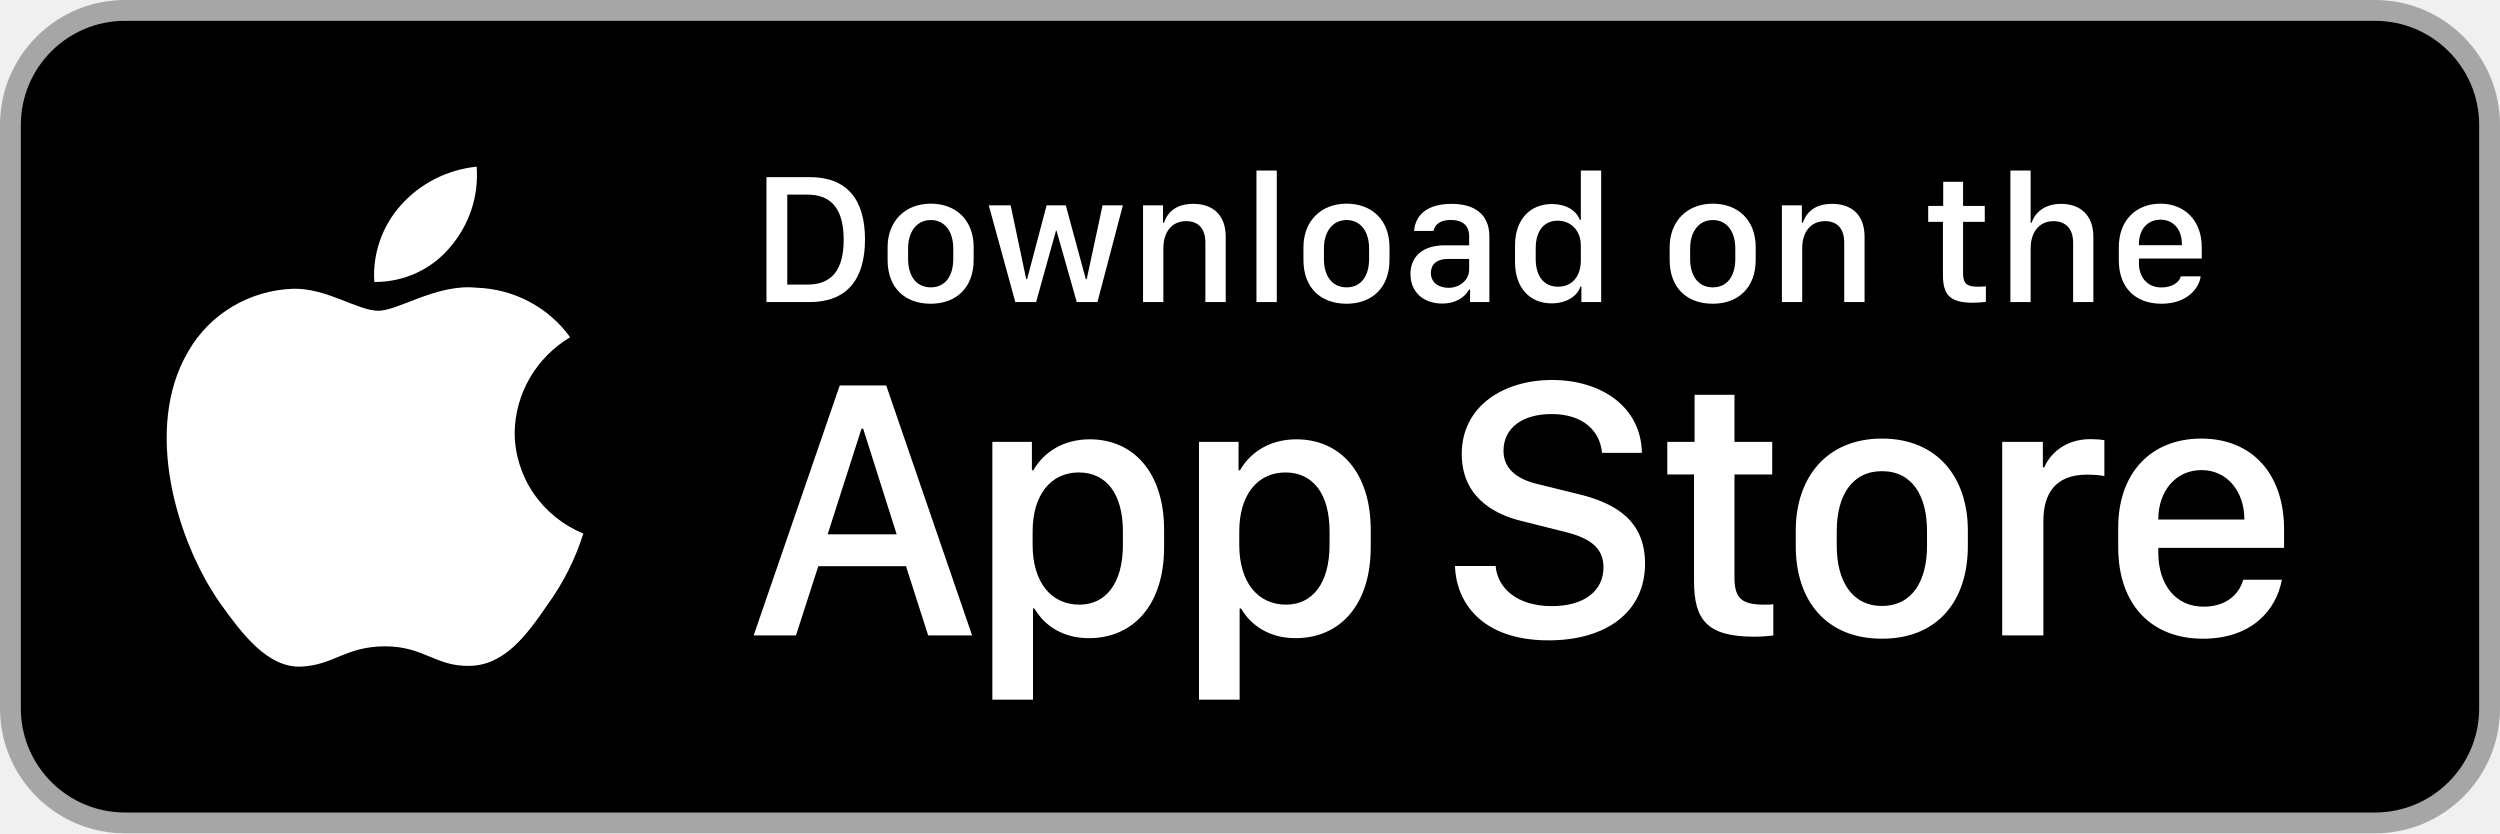
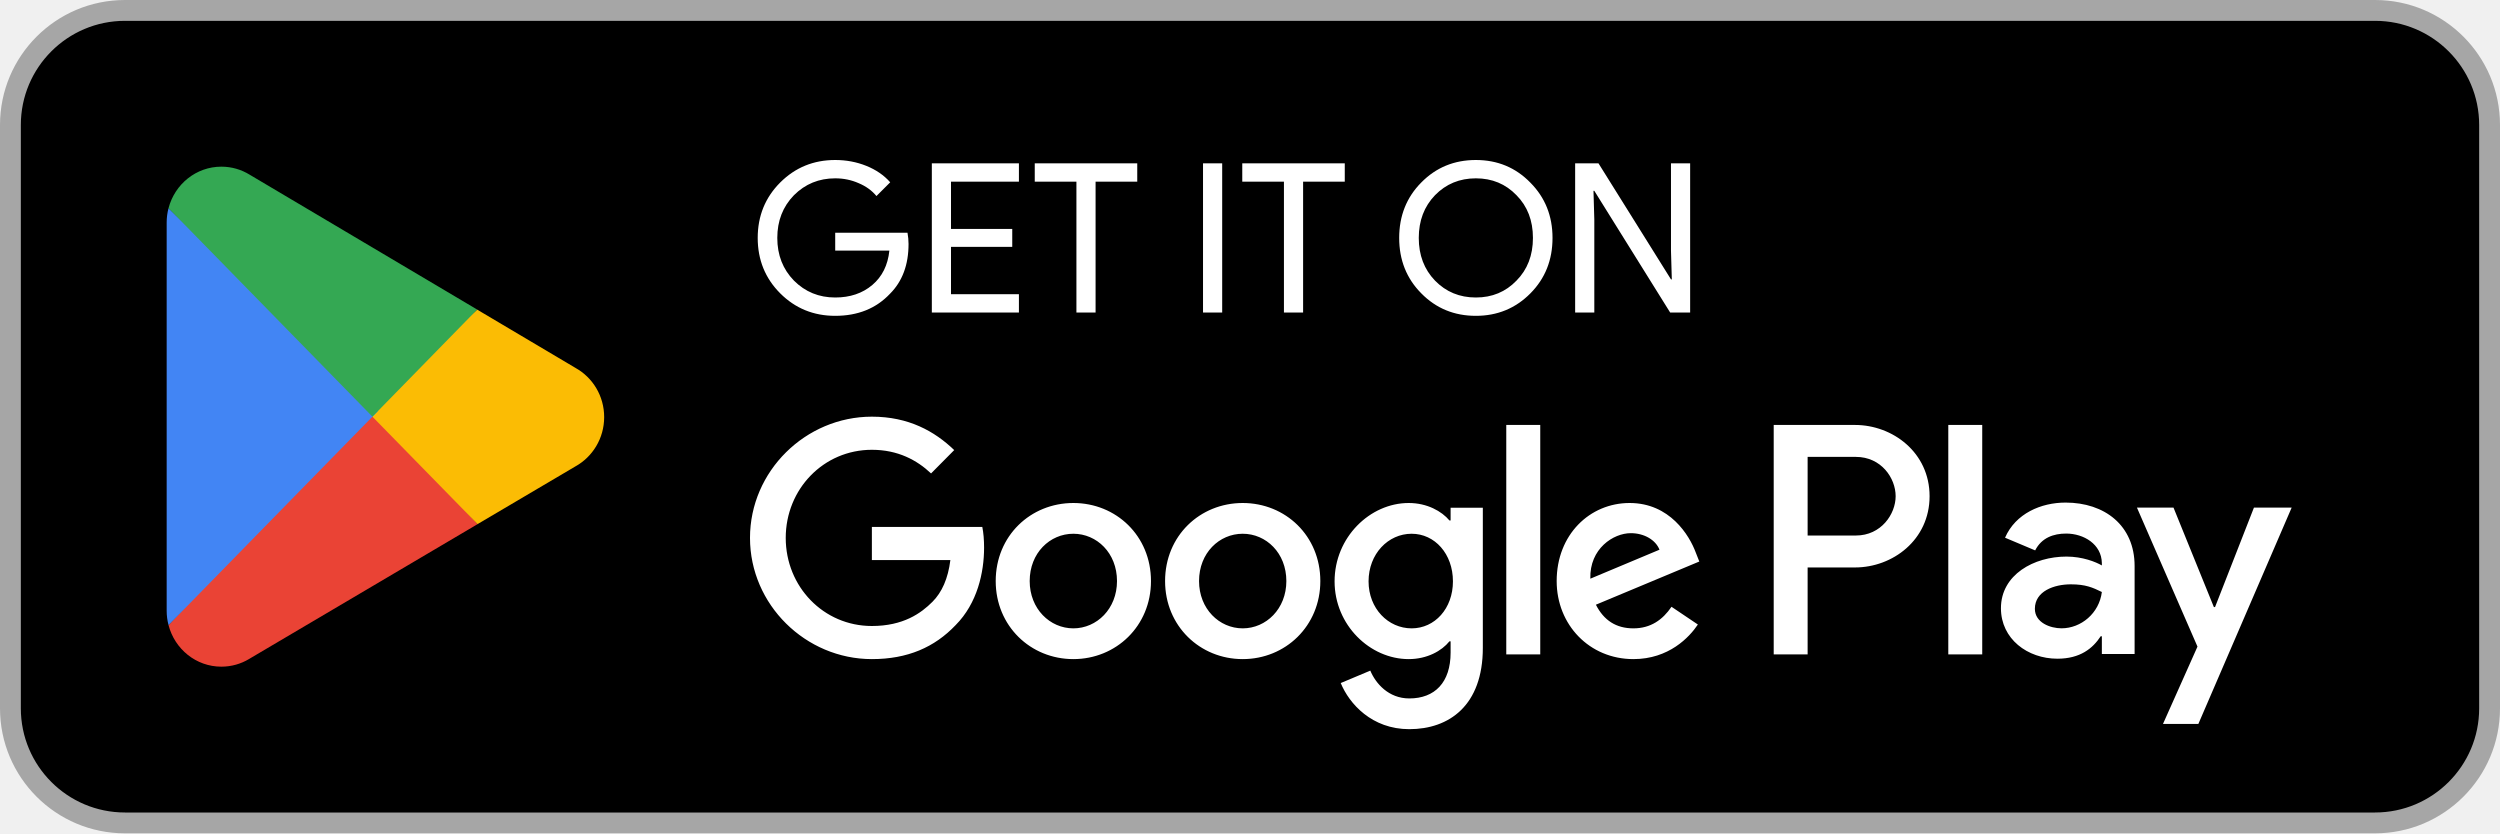
<svg xmlns="http://www.w3.org/2000/svg" width="120" height="40" viewBox="0 0 120 40" fill="none">
  <rect x="0.5" y="0.5" width="119" height="39" rx="5.5" fill="black" />
  <rect x="0.5" y="0.5" width="119" height="39" rx="5.5" stroke="#A6A6A6" />
-   <path d="M24.704 20.763C24.717 19.843 24.967 18.941 25.432 18.141C25.897 17.341 26.562 16.669 27.365 16.187C26.855 15.476 26.182 14.891 25.4 14.478C24.618 14.065 23.748 13.836 22.859 13.809C20.963 13.615 19.126 14.916 18.16 14.916C17.175 14.916 15.688 13.828 14.086 13.86C13.05 13.893 12.041 14.187 11.156 14.714C10.271 15.241 9.541 15.983 9.037 16.867C6.854 20.557 8.482 25.981 10.573 28.964C11.62 30.425 12.843 32.056 14.443 31.998C16.009 31.935 16.593 31.024 18.483 31.024C20.356 31.024 20.905 31.998 22.537 31.962C24.218 31.935 25.276 30.494 26.286 29.02C27.038 27.979 27.616 26.829 28 25.612C27.024 25.209 26.191 24.534 25.605 23.672C25.019 22.809 24.706 21.798 24.704 20.763Z" fill="white" />
-   <path d="M21.621 11.847C22.537 10.773 22.988 9.393 22.879 8C21.479 8.144 20.186 8.797 19.258 9.829C18.804 10.334 18.456 10.92 18.235 11.556C18.013 12.192 17.922 12.864 17.967 13.534C18.667 13.541 19.36 13.393 19.992 13.101C20.625 12.808 21.182 12.38 21.621 11.847Z" fill="white" />
-   <path d="M36.791 8.501H38.861C40.649 8.501 41.52 9.565 41.52 11.494C41.52 13.423 40.641 14.5 38.861 14.5H36.791V8.501ZM37.789 9.341V13.661H38.751C39.938 13.661 40.496 12.944 40.496 11.507C40.496 10.062 39.933 9.341 38.751 9.341H37.789ZM44.675 9.776C45.888 9.776 46.736 10.562 46.736 11.868V12.47C46.736 13.819 45.888 14.579 44.675 14.579C43.444 14.579 42.605 13.828 42.605 12.474V11.872C42.605 10.602 43.458 9.776 44.675 9.776ZM44.679 10.562C43.985 10.562 43.589 11.143 43.589 11.92V12.439C43.589 13.217 43.959 13.793 44.679 13.793C45.391 13.793 45.756 13.221 45.756 12.439V11.92C45.756 11.143 45.373 10.562 44.679 10.562ZM53.899 9.855L52.677 14.5H51.684L50.713 11.072H50.687L49.733 14.5H48.735L47.461 9.855H48.511L49.258 13.397H49.302L50.238 9.855H51.157L52.119 13.397H52.163L52.923 9.855H53.899ZM54.866 14.5V9.855H55.824V10.69H55.872C55.991 10.325 56.329 9.785 57.27 9.785C58.206 9.785 58.834 10.303 58.834 11.362V14.5H57.858V11.648C57.858 10.94 57.489 10.615 56.94 10.615C56.219 10.615 55.841 11.169 55.841 11.92V14.5H54.866ZM60.31 14.5V8.185H61.286V14.5H60.31ZM64.635 9.776C65.848 9.776 66.696 10.562 66.696 11.868V12.47C66.696 13.819 65.848 14.579 64.635 14.579C63.404 14.579 62.565 13.828 62.565 12.474V11.872C62.565 10.602 63.417 9.776 64.635 9.776ZM64.639 10.562C63.945 10.562 63.549 11.143 63.549 11.92V12.439C63.549 13.217 63.919 13.793 64.639 13.793C65.351 13.793 65.716 13.221 65.716 12.439V11.92C65.716 11.143 65.334 10.562 64.639 10.562ZM69.223 14.57C68.322 14.57 67.702 14.017 67.702 13.151C67.702 12.329 68.273 11.775 69.346 11.775H70.519V11.34C70.519 10.809 70.181 10.558 69.644 10.558C69.117 10.558 68.88 10.778 68.805 11.085H67.878C67.935 10.308 68.519 9.785 69.675 9.785C70.668 9.785 71.49 10.198 71.49 11.354V14.5H70.563V13.898H70.519C70.312 14.254 69.908 14.57 69.223 14.57ZM69.526 13.815C70.08 13.815 70.519 13.437 70.519 12.931V12.43H69.499C68.933 12.43 68.682 12.716 68.682 13.102C68.682 13.586 69.086 13.815 69.526 13.815ZM74.496 9.793C75.151 9.793 75.652 10.084 75.832 10.554H75.88V8.185H76.856V14.5H75.907V13.757H75.858C75.718 14.227 75.16 14.562 74.483 14.562C73.415 14.562 72.721 13.801 72.721 12.575V11.78C72.721 10.554 73.428 9.793 74.496 9.793ZM74.769 10.593C74.118 10.593 73.714 11.077 73.714 11.92V12.43C73.714 13.278 74.123 13.762 74.79 13.762C75.45 13.762 75.88 13.283 75.88 12.492V11.789C75.88 11.072 75.41 10.593 74.769 10.593ZM82.213 9.776C83.426 9.776 84.274 10.562 84.274 11.868V12.47C84.274 13.819 83.426 14.579 82.213 14.579C80.982 14.579 80.143 13.828 80.143 12.474V11.872C80.143 10.602 80.996 9.776 82.213 9.776ZM82.217 10.562C81.523 10.562 81.127 11.143 81.127 11.92V12.439C81.127 13.217 81.497 13.793 82.217 13.793C82.929 13.793 83.294 13.221 83.294 12.439V11.92C83.294 11.143 82.912 10.562 82.217 10.562ZM85.531 14.5V9.855H86.489V10.69H86.537C86.656 10.325 86.994 9.785 87.935 9.785C88.871 9.785 89.499 10.303 89.499 11.362V14.5H88.523V11.648C88.523 10.94 88.154 10.615 87.605 10.615C86.884 10.615 86.506 11.169 86.506 11.92V14.5H85.531ZM93.274 9.886V8.726H94.228V9.886H95.269V10.65H94.228V13.116C94.228 13.621 94.416 13.762 94.939 13.762C95.071 13.762 95.247 13.753 95.322 13.744V14.491C95.243 14.504 94.918 14.531 94.698 14.531C93.568 14.531 93.261 14.127 93.261 13.195V10.65H92.553V9.886H93.274ZM96.499 14.5V8.185H97.471V10.69H97.519C97.62 10.36 97.998 9.785 98.93 9.785C99.835 9.785 100.481 10.308 100.481 11.367V14.5H99.51V11.652C99.51 10.945 99.119 10.615 98.565 10.615C97.866 10.615 97.471 11.165 97.471 11.92V14.5H96.499ZM103.755 14.579C102.489 14.579 101.703 13.801 101.703 12.492V11.863C101.703 10.545 102.564 9.776 103.698 9.776C104.862 9.776 105.684 10.585 105.684 11.863V12.408H102.669V12.637C102.669 13.305 103.065 13.797 103.75 13.797C104.26 13.797 104.612 13.555 104.678 13.265H105.631C105.574 13.801 105.007 14.579 103.755 14.579ZM102.669 11.771H104.73V11.71C104.73 11.011 104.322 10.545 103.702 10.545C103.083 10.545 102.669 11.011 102.669 11.71V11.771Z" fill="white" />
-   <path d="M38.206 30.5H36.176L40.307 18.503H42.539L46.661 30.5H44.552L43.488 27.178H39.278L38.206 30.5ZM41.432 20.577H41.352L39.727 25.648H43.04L41.432 20.577ZM52.264 30.632C51.06 30.632 50.146 30.061 49.654 29.208H49.584V33.585H47.633V21.21H49.531V22.572H49.601C50.111 21.685 51.06 21.087 52.308 21.087C54.391 21.087 55.877 22.66 55.877 25.438V26.264C55.877 29.023 54.409 30.632 52.264 30.632ZM51.816 29.023C53.055 29.023 53.899 28.03 53.899 26.158V25.508C53.899 23.706 53.108 22.678 51.781 22.678C50.419 22.678 49.566 23.785 49.566 25.499V26.158C49.566 27.916 50.428 29.023 51.816 29.023ZM62.183 30.632C60.979 30.632 60.065 30.061 59.573 29.208H59.502V33.585H57.551V21.21H59.45V22.572H59.52C60.03 21.685 60.979 21.087 62.227 21.087C64.31 21.087 65.795 22.66 65.795 25.438V26.264C65.795 29.023 64.328 30.632 62.183 30.632ZM61.735 29.023C62.974 29.023 63.818 28.03 63.818 26.158V25.508C63.818 23.706 63.027 22.678 61.7 22.678C60.337 22.678 59.485 23.785 59.485 25.499V26.158C59.485 27.916 60.346 29.023 61.735 29.023ZM69.839 27.169H71.79C71.878 28.206 72.792 29.094 74.488 29.094C76.044 29.094 76.967 28.364 76.967 27.23C76.967 26.316 76.351 25.824 75.068 25.517L73.1 25.024C71.553 24.664 70.164 23.741 70.164 21.79C70.164 19.496 72.168 18.239 74.497 18.239C76.826 18.239 78.768 19.496 78.812 21.737H76.896C76.808 20.718 76.026 19.874 74.471 19.874C73.1 19.874 72.168 20.524 72.168 21.641C72.168 22.423 72.713 22.985 73.829 23.24L75.789 23.724C77.591 24.163 78.962 25.016 78.962 27.055C78.962 29.41 77.055 30.737 74.339 30.737C70.999 30.737 69.883 28.786 69.839 27.169ZM81.34 21.21V18.951H83.255V21.21H85.066V22.774H83.255V27.731C83.255 28.742 83.633 29.023 84.679 29.023C84.846 29.023 85.004 29.023 85.119 29.006V30.5C84.96 30.526 84.591 30.561 84.196 30.561C81.937 30.561 81.313 29.753 81.313 27.89V22.774H80.03V21.21H81.34ZM90.335 21.052C93.007 21.052 94.457 22.933 94.457 25.464V26.211C94.457 28.83 93.016 30.658 90.335 30.658C87.655 30.658 86.196 28.83 86.196 26.211V25.464C86.196 22.941 87.663 21.052 90.335 21.052ZM90.335 22.616C88.885 22.616 88.164 23.803 88.164 25.49V26.202C88.164 27.863 88.876 29.085 90.335 29.085C91.794 29.085 92.497 27.872 92.497 26.202V25.49C92.497 23.794 91.785 22.616 90.335 22.616ZM96.106 30.5V21.21H98.057V22.432H98.127C98.364 21.852 99.059 21.078 100.351 21.078C100.606 21.078 100.825 21.096 101.01 21.131V22.854C100.843 22.81 100.5 22.783 100.175 22.783C98.61 22.783 98.083 23.75 98.083 24.998V30.5H96.106ZM105.743 30.658C103.256 30.658 101.674 29.015 101.674 26.264V25.323C101.674 22.73 103.22 21.052 105.664 21.052C108.142 21.052 109.636 22.792 109.636 25.411V26.299H103.598V26.519C103.598 28.083 104.442 29.12 105.769 29.12C106.762 29.12 107.439 28.628 107.677 27.828H109.531C109.25 29.331 108.037 30.658 105.743 30.658ZM103.598 24.936H107.729V24.919C107.729 23.601 106.912 22.564 105.673 22.564C104.416 22.564 103.598 23.601 103.598 24.919V24.936Z" fill="white" />
+   <path d="M17.805 19.462L8.09 30.006C8.091 30.008 8.091 30.011 8.091 30.012C8.39 31.157 9.412 32 10.625 32C11.111 32 11.566 31.866 11.957 31.631L11.988 31.612L22.923 25.159L17.805 19.462Z" fill="#EA4335" />
+   <path d="M27.633 17.666L27.624 17.66L22.903 14.861L17.584 19.701L22.922 25.158L27.618 22.388C28.441 21.932 29 21.045 29 20.022C29 19.005 28.449 18.122 27.633 17.666Z" fill="#FBBC04" />
+   <path d="M8.089 9.993C8.031 10.213 8 10.445 8 10.684V29.316C8 29.555 8.031 29.787 8.09 30.006L18.139 19.731L8.089 9.993Z" fill="#4285F4" />
+   <path d="M17.877 20L22.904 14.859L11.982 8.384C11.585 8.14 11.121 8 10.626 8C9.412 8 8.389 8.844 8.09 9.99C8.09 9.991 8.089 9.992 8.089 9.993L17.877 20Z" fill="#34A853" />
+   <path d="M43.61 11.71C43.61 12.71 43.313 13.507 42.72 14.1C42.053 14.807 41.177 15.16 40.09 15.16C39.05 15.16 38.17 14.8 37.45 14.08C36.73 13.36 36.37 12.473 36.37 11.42C36.37 10.367 36.73 9.48 37.45 8.76C38.17 8.04 39.05 7.68 40.09 7.68C40.617 7.68 41.113 7.773 41.58 7.96C42.047 8.147 42.43 8.41 42.73 8.75L42.07 9.41C41.85 9.143 41.563 8.937 41.21 8.79C40.863 8.637 40.49 8.56 40.09 8.56C39.31 8.56 38.65 8.83 38.11 9.37C37.577 9.917 37.31 10.6 37.31 11.42C37.31 12.24 37.577 12.923 38.11 13.47C38.65 14.01 39.31 14.28 40.09 14.28C40.803 14.28 41.397 14.08 41.87 13.68C42.343 13.28 42.617 12.73 42.69 12.03H40.09V11.17H43.56C43.593 11.357 43.61 11.537 43.61 11.71ZM48.908 7.84V8.72H45.648V10.99H48.588V11.85H45.648V14.12H48.908V15H44.728V7.84H48.908ZM52.588 8.72V15H51.668V8.72H49.668V7.84H54.588V8.72H52.588ZM58.665 15H57.745V7.84H58.665V15ZM62.549 8.72V15H61.629V8.72H59.629V7.84H64.549V8.72H62.549ZM74.521 11.42C74.521 12.48 74.168 13.367 73.461 14.08C72.748 14.8 71.874 15.16 70.841 15.16C69.801 15.16 68.928 14.8 68.221 14.08C67.514 13.367 67.161 12.48 67.161 11.42C67.161 10.36 67.514 9.473 68.221 8.76C68.928 8.04 69.801 7.68 70.841 7.68C71.881 7.68 72.754 8.043 73.461 8.77C74.168 9.483 74.521 10.367 74.521 11.42ZM68.101 11.42C68.101 12.247 68.361 12.93 68.881 13.47C69.408 14.01 70.061 14.28 70.841 14.28C71.621 14.28 72.271 14.01 72.791 13.47C73.318 12.937 73.581 12.253 73.581 11.42C73.581 10.587 73.318 9.903 72.791 9.37C72.271 8.83 71.621 8.56 70.841 8.56C70.061 8.56 69.408 8.83 68.881 9.37C68.361 9.91 68.101 10.593 68.101 11.42ZM76.527 15H75.607V7.84H76.727L80.207 13.41H80.247L80.207 12.03V7.84H81.127V15H80.167L76.527 9.16H76.487L76.527 10.54V15Z" fill="white" />
+   <path d="M93.518 31.41H95.147V20.398H93.518V31.41ZM108.189 24.365L106.322 29.139H106.266L104.328 24.365H102.573L105.479 31.037L103.823 34.749H105.521L110 24.365H108.189ZM98.952 30.159C98.418 30.159 97.674 29.89 97.674 29.223C97.674 28.374 98.6 28.048 99.4 28.048C100.116 28.048 100.454 28.204 100.889 28.416C100.762 29.436 99.892 30.159 98.952 30.159ZM99.148 24.124C97.969 24.124 96.747 24.648 96.242 25.81L97.688 26.419C97.997 25.81 98.572 25.611 99.176 25.611C100.019 25.611 100.875 26.121 100.889 27.028V27.141C100.594 26.971 99.963 26.716 99.19 26.716C97.632 26.716 96.045 27.581 96.045 29.195C96.045 30.669 97.323 31.618 98.755 31.618C99.85 31.618 100.454 31.122 100.833 30.541H100.889V31.391H102.461V27.169C102.461 25.215 101.015 24.124 99.148 24.124ZM89.082 25.705H86.766V21.931H89.082C90.3 21.931 90.991 22.948 90.991 23.818C90.991 24.671 90.3 25.705 89.082 25.705ZM89.04 20.398H85.138V31.41H86.766V27.238H89.04C90.845 27.238 92.62 25.918 92.62 23.818C92.62 21.717 90.845 20.398 89.04 20.398ZM67.758 30.161C66.633 30.161 65.691 29.21 65.691 27.905C65.691 26.585 66.633 25.62 67.758 25.62C68.87 25.62 69.741 26.585 69.741 27.905C69.741 29.21 68.87 30.161 67.758 30.161ZM69.629 24.981H69.572C69.206 24.542 68.504 24.144 67.618 24.144C65.761 24.144 64.06 25.79 64.06 27.905C64.06 30.005 65.761 31.637 67.618 31.637C68.504 31.637 69.206 31.24 69.572 30.785H69.629V31.325C69.629 32.758 68.87 33.525 67.646 33.525C66.647 33.525 66.028 32.8 65.775 32.19L64.355 32.786C64.763 33.78 65.846 35 67.646 35C69.558 35 71.176 33.865 71.176 31.098V24.371H69.629V24.981ZM72.301 31.41H73.932V20.397H72.301V31.41ZM76.336 27.777C76.294 26.33 77.447 25.592 78.277 25.592C78.924 25.592 79.472 25.918 79.655 26.386L76.336 27.777ZM81.399 26.528C81.09 25.691 80.147 24.144 78.221 24.144C76.308 24.144 74.72 25.662 74.72 27.891C74.72 29.991 76.294 31.637 78.403 31.637C80.105 31.637 81.09 30.587 81.498 29.977L80.232 29.125C79.81 29.749 79.233 30.161 78.403 30.161C77.574 30.161 76.983 29.777 76.603 29.026L81.567 26.953L81.399 26.528ZM41.85 25.294V26.883H45.618C45.506 27.777 45.211 28.43 44.761 28.883C44.212 29.437 43.354 30.048 41.85 30.048C39.529 30.048 37.715 28.16 37.715 25.819C37.715 23.477 39.529 21.59 41.85 21.59C43.102 21.59 44.016 22.087 44.691 22.725L45.802 21.604C44.859 20.696 43.608 20 41.85 20C38.672 20 36 22.612 36 25.819C36 29.026 38.672 31.637 41.85 31.637C43.565 31.637 44.859 31.069 45.871 30.005C46.913 28.955 47.236 27.479 47.236 26.287C47.236 25.918 47.208 25.578 47.151 25.294H41.85ZM51.521 30.161C50.396 30.161 49.425 29.224 49.425 27.891C49.425 26.542 50.396 25.62 51.521 25.62C52.645 25.62 53.616 26.542 53.616 27.891C53.616 29.224 52.645 30.161 51.521 30.161ZM51.521 24.144C49.467 24.144 47.794 25.719 47.794 27.891C47.794 30.048 49.467 31.637 51.521 31.637C53.574 31.637 55.247 30.048 55.247 27.891C55.247 25.719 53.574 24.144 51.521 24.144ZM59.65 30.161C58.525 30.161 57.554 29.224 57.554 27.891C57.554 26.542 58.525 25.62 59.65 25.62C60.775 25.62 61.745 26.542 61.745 27.891C61.745 29.224 60.775 30.161 59.65 30.161ZM59.65 24.144C57.597 24.144 55.924 25.719 55.924 27.891C55.924 30.048 57.597 31.637 59.65 31.637C61.703 31.637 63.376 30.048 63.376 27.891C63.376 25.719 61.703 24.144 59.65 24.144Z" fill="white" />
</svg>
